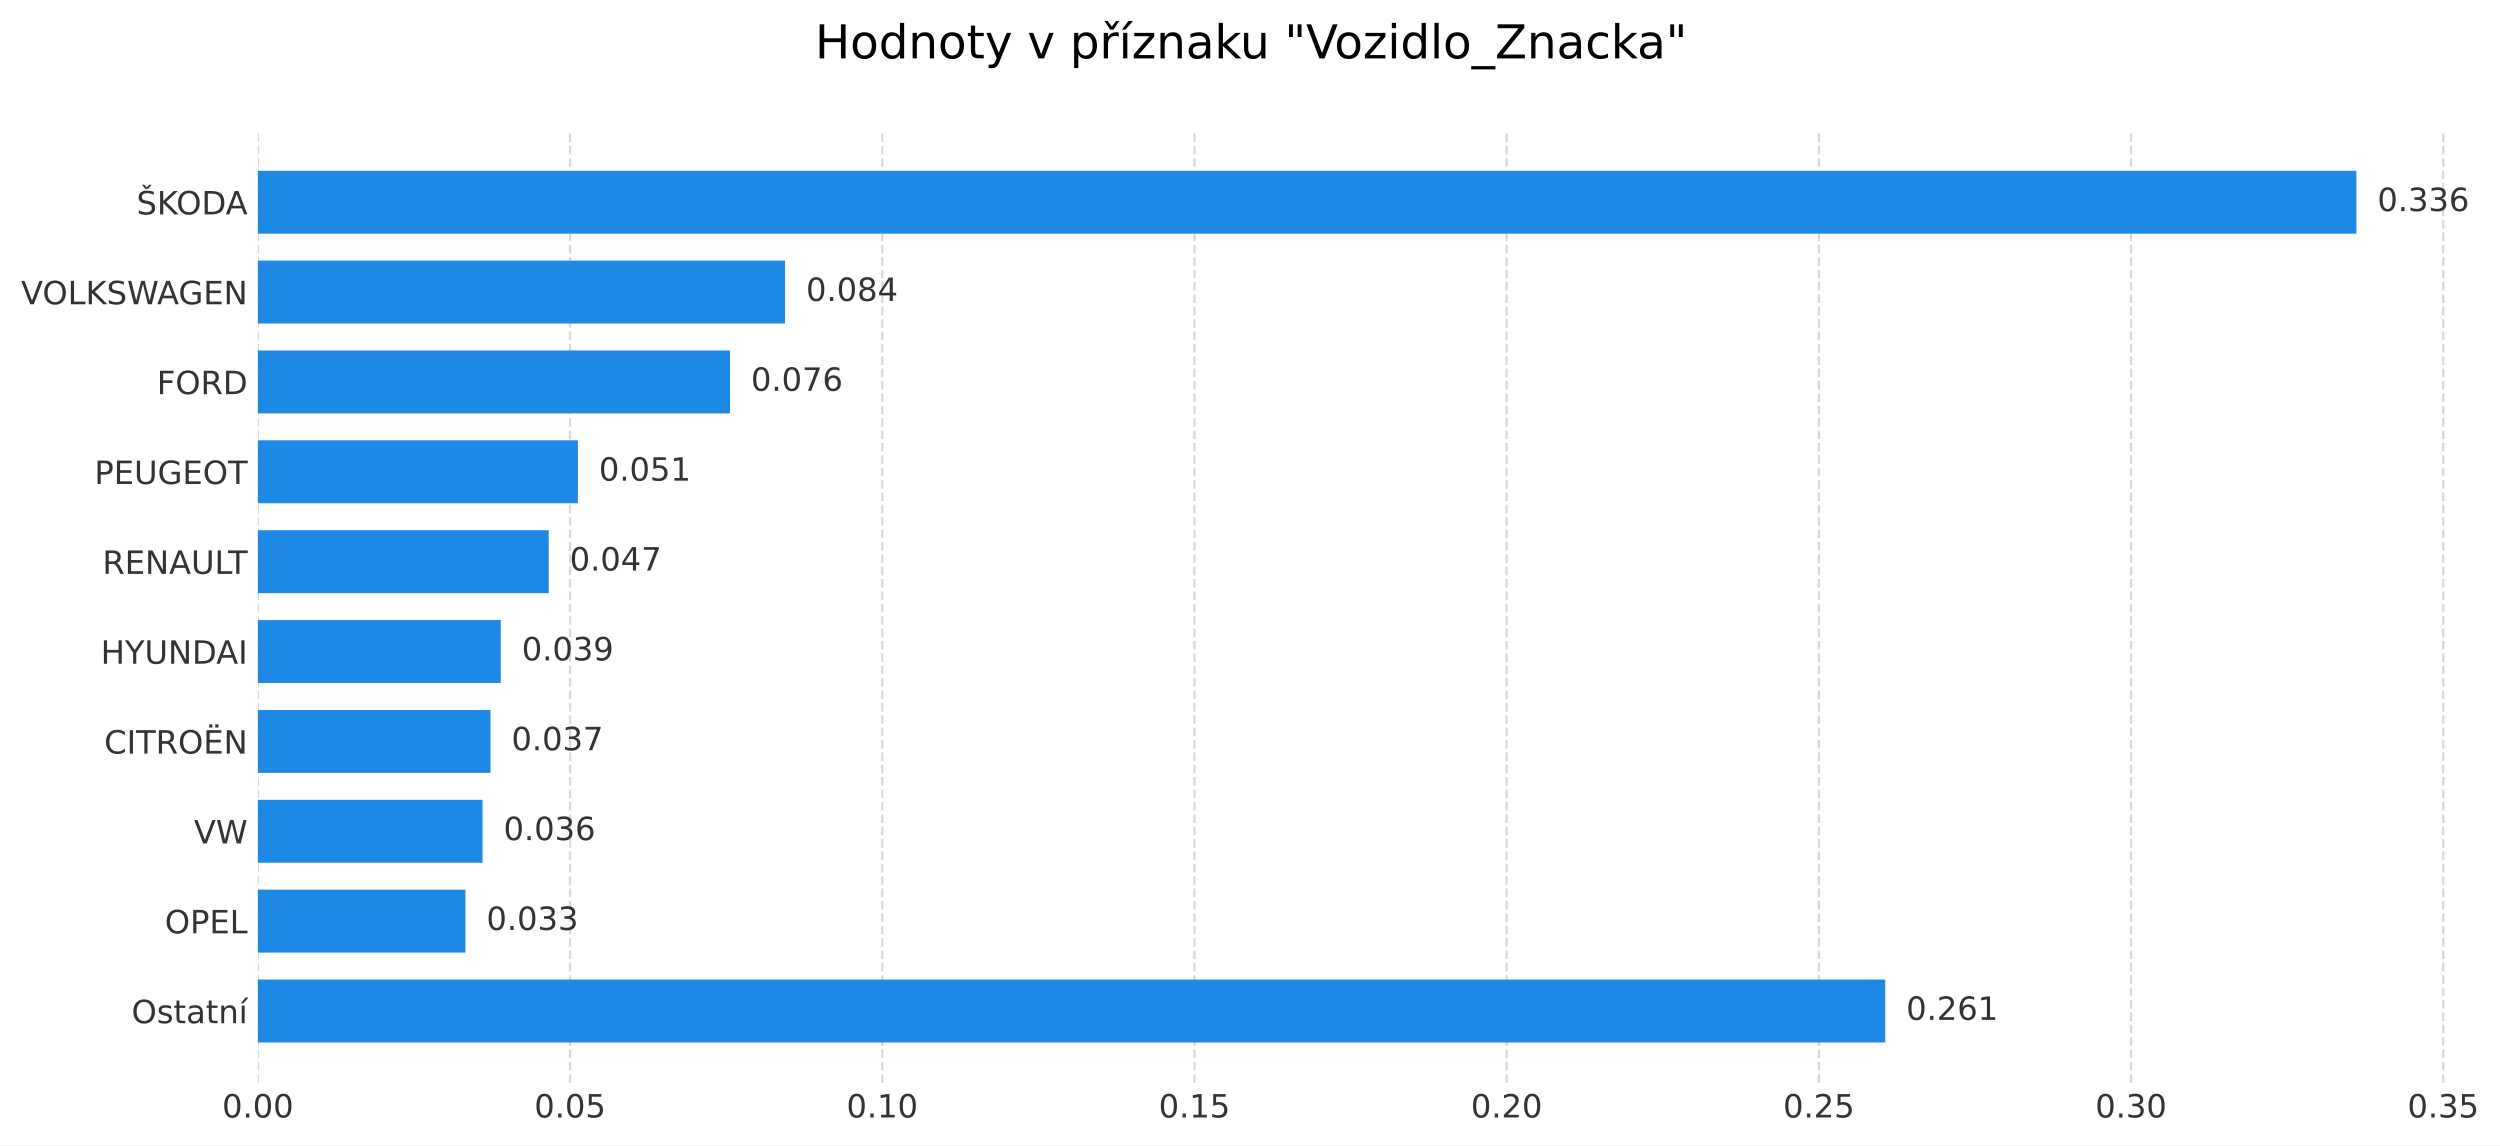
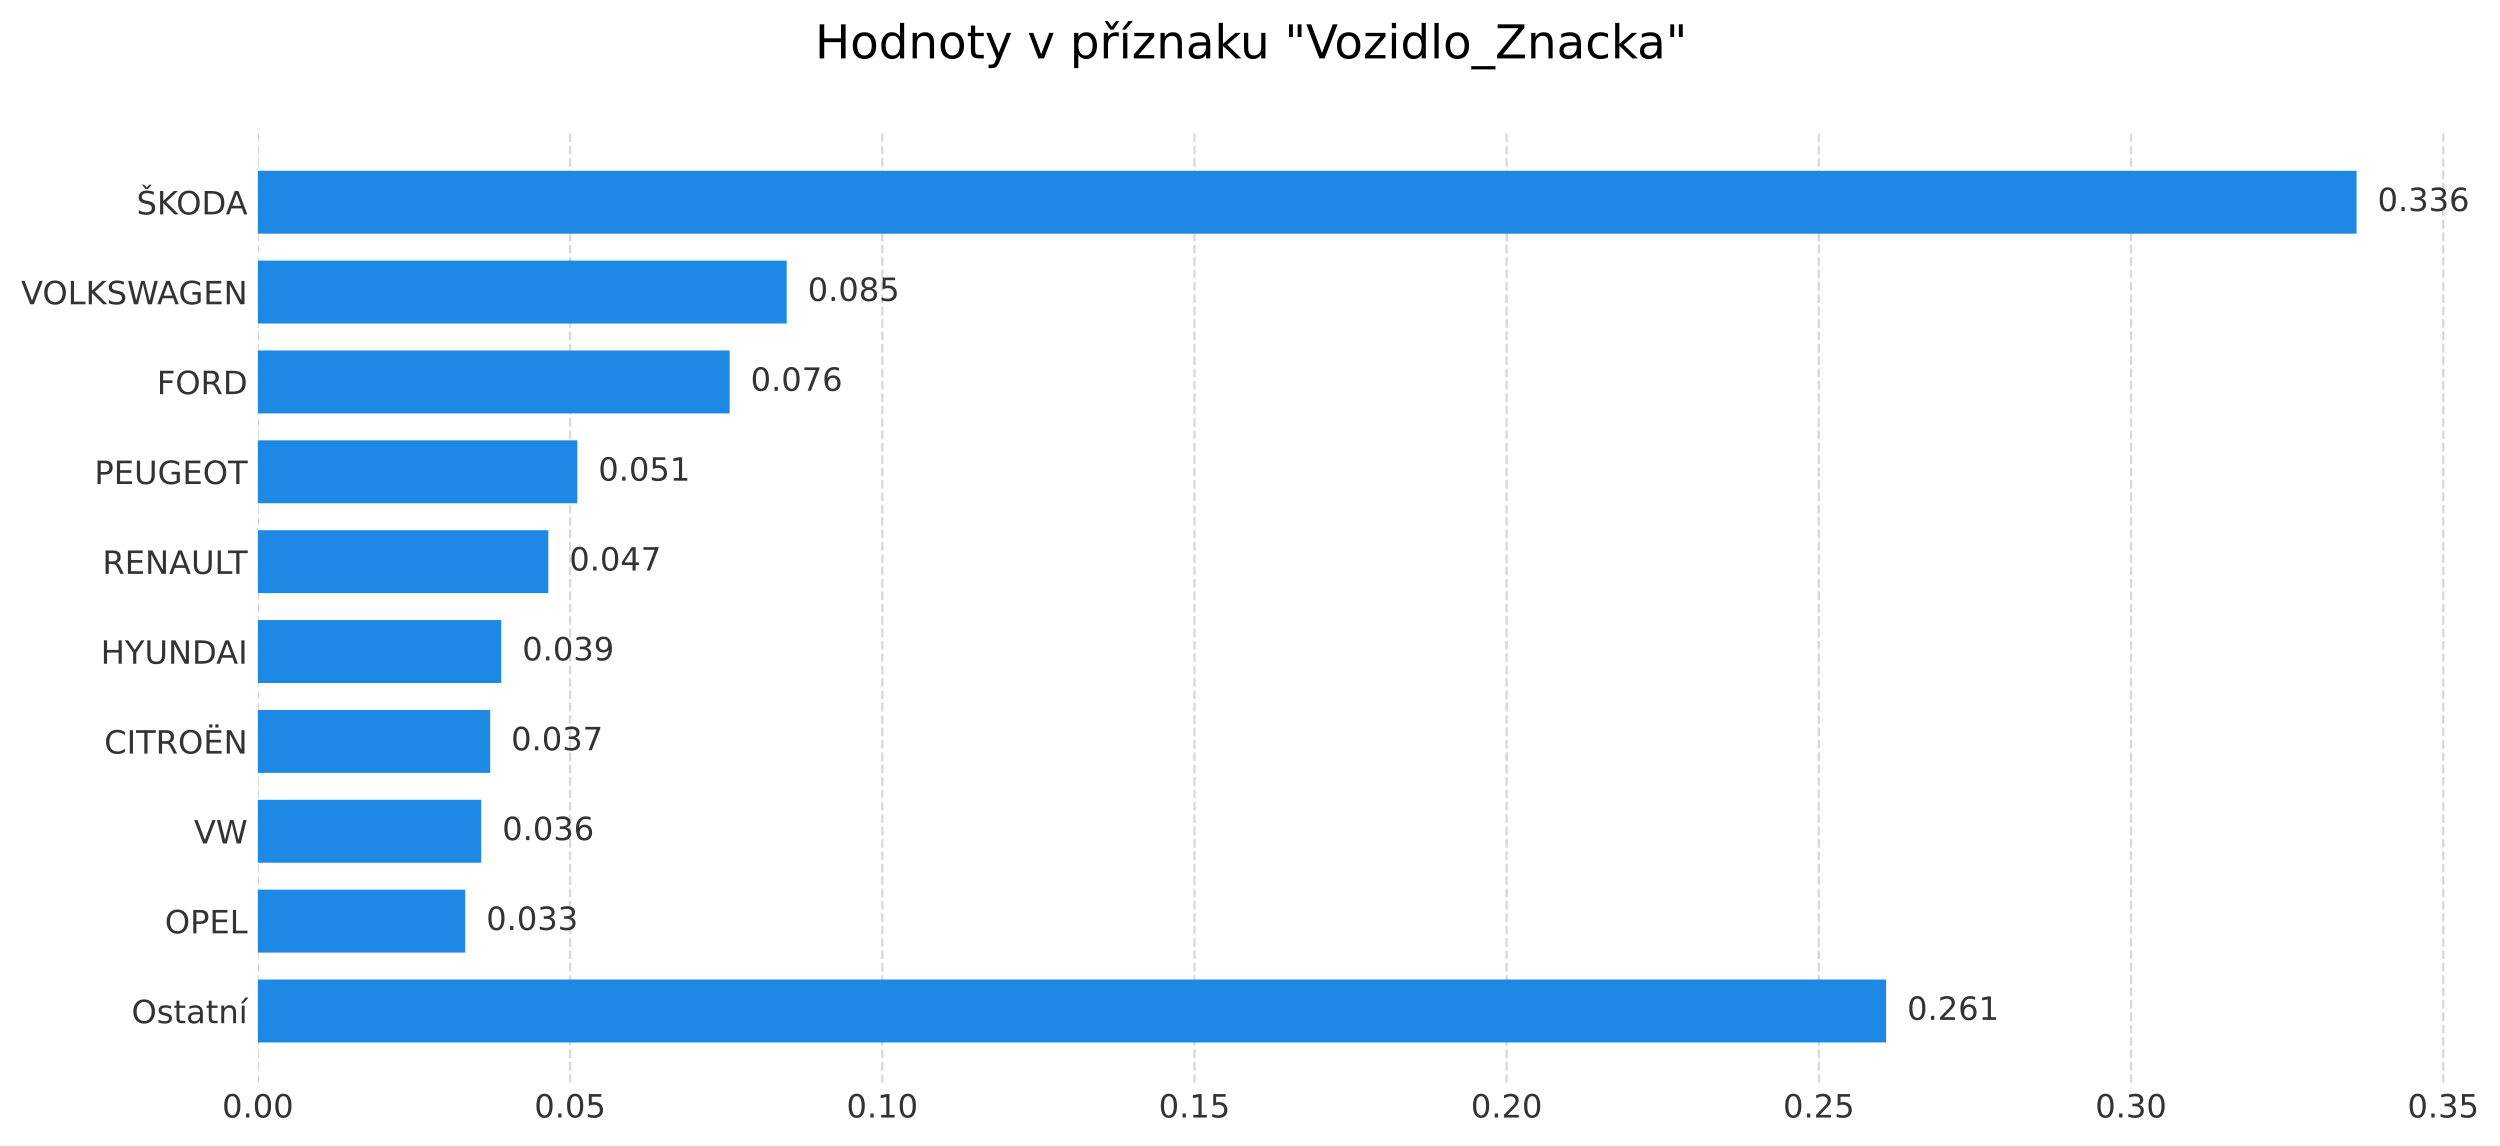
- <svg xmlns="http://www.w3.org/2000/svg" xmlns:xlink="http://www.w3.org/1999/xlink" width="856.286pt" height="392.246pt" viewBox="0 0 856.286 392.246" version="1.1">
+ <svg xmlns="http://www.w3.org/2000/svg" xmlns:xlink="http://www.w3.org/1999/xlink" width="856.278pt" height="392.246pt" viewBox="0 0 856.278 392.246" version="1.1">
  <defs>
    <style type="text/css">*{stroke-linejoin: round; stroke-linecap: butt}</style>
  </defs>
  <g id="figure_1">
    <g id="patch_1">
-       <path d="M -0 392.246  L 856.286 392.246  L 856.286 0  L -0 0  z " style="fill: #ffffff" />
+       <path d="M -0 392.246  L 856.278 392.246  L 856.278 0  L -0 0  z " style="fill: #ffffff" />
    </g>
    <g id="axes_1">
      <g id="patch_2">
-         <path d="M 88.324 370.9  L 843.039 370.9  L 843.039 44.64  L 88.324 44.64  z " style="fill: #ffffff" />
+         <path d="M 88.324 370.9  L 843.095 370.9  L 843.095 44.64  L 88.324 44.64  z " style="fill: #ffffff" />
      </g>
      <g id="matplotlib.axis_1">
        <g id="xtick_1">
          <g id="line2d_1">
-             <path d="M 88.324 370.9  L 88.324 44.64  " clip-path="url(#pac832a356c)" style="fill: none; stroke-dasharray: 2.96,1.28; stroke-dashoffset: 0; stroke: #808080; stroke-opacity: 0.3; stroke-width: 0.8" />
+             <path d="M 88.324 370.9  L 88.324 44.64  " clip-path="url(#pd3038a963c)" style="fill: none; stroke-dasharray: 2.96,1.28; stroke-dashoffset: 0; stroke: #808080; stroke-opacity: 0.3; stroke-width: 0.8" />
          </g>
          <g id="line2d_2" />
          <g id="text_1">
            <g style="fill: #333333" transform="translate(76.07781 382.7583) scale(0.11 -0.11)">
              <defs>
                <path id="DejaVuSans-30" d="M 2034 4250  Q 1547 4250 1301 3770  Q 1056 3291 1056 2328  Q 1056 1369 1301 889  Q 1547 409 2034 409  Q 2525 409 2770 889  Q 3016 1369 3016 2328  Q 3016 3291 2770 3770  Q 2525 4250 2034 4250  z M 2034 4750  Q 2819 4750 3233 4129  Q 3647 3509 3647 2328  Q 3647 1150 3233 529  Q 2819 -91 2034 -91  Q 1250 -91 836 529  Q 422 1150 422 2328  Q 422 3509 836 4129  Q 1250 4750 2034 4750  z " transform="scale(0.015625)" />
                <path id="DejaVuSans-2e" d="M 684 794  L 1344 794  L 1344 0  L 684 0  L 684 794  z " transform="scale(0.015625)" />
              </defs>
              <use xlink:href="#DejaVuSans-30" />
              <use xlink:href="#DejaVuSans-2e" transform="translate(63.62305 0)" />
              <use xlink:href="#DejaVuSans-30" transform="translate(95.41016 0)" />
              <use xlink:href="#DejaVuSans-30" transform="translate(159.0332 0)" />
            </g>
          </g>
        </g>
        <g id="xtick_2">
          <g id="line2d_3">
-             <path d="M 195.255 370.9  L 195.255 44.64  " clip-path="url(#pac832a356c)" style="fill: none; stroke-dasharray: 2.96,1.28; stroke-dashoffset: 0; stroke: #808080; stroke-opacity: 0.3; stroke-width: 0.8" />
+             <path d="M 195.254 370.9  L 195.254 44.64  " clip-path="url(#pd3038a963c)" style="fill: none; stroke-dasharray: 2.96,1.28; stroke-dashoffset: 0; stroke: #808080; stroke-opacity: 0.3; stroke-width: 0.8" />
          </g>
          <g id="line2d_4" />
          <g id="text_2">
-             <g style="fill: #333333" transform="translate(183.0087 382.7583) scale(0.11 -0.11)">
+             <g style="fill: #333333" transform="translate(183.0076 382.7583) scale(0.11 -0.11)">
              <defs>
                <path id="DejaVuSans-35" d="M 691 4666  L 3169 4666  L 3169 4134  L 1269 4134  L 1269 2991  Q 1406 3038 1543 3061  Q 1681 3084 1819 3084  Q 2600 3084 3056 2656  Q 3513 2228 3513 1497  Q 3513 744 3044 326  Q 2575 -91 1722 -91  Q 1428 -91 1123 -41  Q 819 9 494 109  L 494 744  Q 775 591 1075 516  Q 1375 441 1709 441  Q 2250 441 2565 725  Q 2881 1009 2881 1497  Q 2881 1984 2565 2268  Q 2250 2553 1709 2553  Q 1456 2553 1204 2497  Q 953 2441 691 2322  L 691 4666  z " transform="scale(0.015625)" />
              </defs>
              <use xlink:href="#DejaVuSans-30" />
              <use xlink:href="#DejaVuSans-2e" transform="translate(63.62305 0)" />
              <use xlink:href="#DejaVuSans-30" transform="translate(95.41016 0)" />
              <use xlink:href="#DejaVuSans-35" transform="translate(159.0332 0)" />
            </g>
          </g>
        </g>
        <g id="xtick_3">
          <g id="line2d_5">
-             <path d="M 302.186 370.9  L 302.186 44.64  " clip-path="url(#pac832a356c)" style="fill: none; stroke-dasharray: 2.96,1.28; stroke-dashoffset: 0; stroke: #808080; stroke-opacity: 0.3; stroke-width: 0.8" />
+             <path d="M 302.183 370.9  L 302.183 44.64  " clip-path="url(#pd3038a963c)" style="fill: none; stroke-dasharray: 2.96,1.28; stroke-dashoffset: 0; stroke: #808080; stroke-opacity: 0.3; stroke-width: 0.8" />
          </g>
          <g id="line2d_6" />
          <g id="text_3">
-             <g style="fill: #333333" transform="translate(289.9395 382.7583) scale(0.11 -0.11)">
+             <g style="fill: #333333" transform="translate(289.9373 382.7583) scale(0.11 -0.11)">
              <defs>
                <path id="DejaVuSans-31" d="M 794 531  L 1825 531  L 1825 4091  L 703 3866  L 703 4441  L 1819 4666  L 2450 4666  L 2450 531  L 3481 531  L 3481 0  L 794 0  L 794 531  z " transform="scale(0.015625)" />
              </defs>
              <use xlink:href="#DejaVuSans-30" />
              <use xlink:href="#DejaVuSans-2e" transform="translate(63.62305 0)" />
              <use xlink:href="#DejaVuSans-31" transform="translate(95.41016 0)" />
              <use xlink:href="#DejaVuSans-30" transform="translate(159.0332 0)" />
            </g>
          </g>
        </g>
        <g id="xtick_4">
          <g id="line2d_7">
-             <path d="M 409.116 370.9  L 409.116 44.64  " clip-path="url(#pac832a356c)" style="fill: none; stroke-dasharray: 2.96,1.28; stroke-dashoffset: 0; stroke: #808080; stroke-opacity: 0.3; stroke-width: 0.8" />
+             <path d="M 409.113 370.9  L 409.113 44.64  " clip-path="url(#pd3038a963c)" style="fill: none; stroke-dasharray: 2.96,1.28; stroke-dashoffset: 0; stroke: #808080; stroke-opacity: 0.3; stroke-width: 0.8" />
          </g>
          <g id="line2d_8" />
          <g id="text_4">
-             <g style="fill: #333333" transform="translate(396.8703 382.7583) scale(0.11 -0.11)">
+             <g style="fill: #333333" transform="translate(396.8671 382.7583) scale(0.11 -0.11)">
              <use xlink:href="#DejaVuSans-30" />
              <use xlink:href="#DejaVuSans-2e" transform="translate(63.62305 0)" />
              <use xlink:href="#DejaVuSans-31" transform="translate(95.41016 0)" />
              <use xlink:href="#DejaVuSans-35" transform="translate(159.0332 0)" />
            </g>
          </g>
        </g>
        <g id="xtick_5">
          <g id="line2d_9">
-             <path d="M 516.047 370.9  L 516.047 44.64  " clip-path="url(#pac832a356c)" style="fill: none; stroke-dasharray: 2.96,1.28; stroke-dashoffset: 0; stroke: #808080; stroke-opacity: 0.3; stroke-width: 0.8" />
+             <path d="M 516.043 370.9  L 516.043 44.64  " clip-path="url(#pd3038a963c)" style="fill: none; stroke-dasharray: 2.96,1.28; stroke-dashoffset: 0; stroke: #808080; stroke-opacity: 0.3; stroke-width: 0.8" />
          </g>
          <g id="line2d_10" />
          <g id="text_5">
-             <g style="fill: #333333" transform="translate(503.8012 382.7583) scale(0.11 -0.11)">
+             <g style="fill: #333333" transform="translate(503.7969 382.7583) scale(0.11 -0.11)">
              <defs>
                <path id="DejaVuSans-32" d="M 1228 531  L 3431 531  L 3431 0  L 469 0  L 469 531  Q 828 903 1448 1529  Q 2069 2156 2228 2338  Q 2531 2678 2651 2914  Q 2772 3150 2772 3378  Q 2772 3750 2511 3984  Q 2250 4219 1831 4219  Q 1534 4219 1204 4116  Q 875 4013 500 3803  L 500 4441  Q 881 4594 1212 4672  Q 1544 4750 1819 4750  Q 2544 4750 2975 4387  Q 3406 4025 3406 3419  Q 3406 3131 3298 2873  Q 3191 2616 2906 2266  Q 2828 2175 2409 1742  Q 1991 1309 1228 531  z " transform="scale(0.015625)" />
              </defs>
              <use xlink:href="#DejaVuSans-30" />
              <use xlink:href="#DejaVuSans-2e" transform="translate(63.62305 0)" />
              <use xlink:href="#DejaVuSans-32" transform="translate(95.41016 0)" />
              <use xlink:href="#DejaVuSans-30" transform="translate(159.0332 0)" />
            </g>
          </g>
        </g>
        <g id="xtick_6">
          <g id="line2d_11">
-             <path d="M 622.978 370.9  L 622.978 44.64  " clip-path="url(#pac832a356c)" style="fill: none; stroke-dasharray: 2.96,1.28; stroke-dashoffset: 0; stroke: #808080; stroke-opacity: 0.3; stroke-width: 0.8" />
+             <path d="M 622.973 370.9  L 622.973 44.64  " clip-path="url(#pd3038a963c)" style="fill: none; stroke-dasharray: 2.96,1.28; stroke-dashoffset: 0; stroke: #808080; stroke-opacity: 0.3; stroke-width: 0.8" />
          </g>
          <g id="line2d_12" />
          <g id="text_6">
-             <g style="fill: #333333" transform="translate(610.732 382.7583) scale(0.11 -0.11)">
+             <g style="fill: #333333" transform="translate(610.7266 382.7583) scale(0.11 -0.11)">
              <use xlink:href="#DejaVuSans-30" />
              <use xlink:href="#DejaVuSans-2e" transform="translate(63.62305 0)" />
              <use xlink:href="#DejaVuSans-32" transform="translate(95.41016 0)" />
              <use xlink:href="#DejaVuSans-35" transform="translate(159.0332 0)" />
            </g>
          </g>
        </g>
        <g id="xtick_7">
          <g id="line2d_13">
-             <path d="M 729.909 370.9  L 729.909 44.64  " clip-path="url(#pac832a356c)" style="fill: none; stroke-dasharray: 2.96,1.28; stroke-dashoffset: 0; stroke: #808080; stroke-opacity: 0.3; stroke-width: 0.8" />
+             <path d="M 729.902 370.9  L 729.902 44.64  " clip-path="url(#pd3038a963c)" style="fill: none; stroke-dasharray: 2.96,1.28; stroke-dashoffset: 0; stroke: #808080; stroke-opacity: 0.3; stroke-width: 0.8" />
          </g>
          <g id="line2d_14" />
          <g id="text_7">
-             <g style="fill: #333333" transform="translate(717.6628 382.7583) scale(0.11 -0.11)">
+             <g style="fill: #333333" transform="translate(717.6564 382.7583) scale(0.11 -0.11)">
              <defs>
                <path id="DejaVuSans-33" d="M 2597 2516  Q 3050 2419 3304 2112  Q 3559 1806 3559 1356  Q 3559 666 3084 287  Q 2609 -91 1734 -91  Q 1441 -91 1130 -33  Q 819 25 488 141  L 488 750  Q 750 597 1062 519  Q 1375 441 1716 441  Q 2309 441 2620 675  Q 2931 909 2931 1356  Q 2931 1769 2642 2001  Q 2353 2234 1838 2234  L 1294 2234  L 1294 2753  L 1863 2753  Q 2328 2753 2575 2939  Q 2822 3125 2822 3475  Q 2822 3834 2567 4026  Q 2313 4219 1838 4219  Q 1578 4219 1281 4162  Q 984 4106 628 3988  L 628 4550  Q 988 4650 1302 4700  Q 1616 4750 1894 4750  Q 2613 4750 3031 4423  Q 3450 4097 3450 3541  Q 3450 3153 3228 2886  Q 3006 2619 2597 2516  z " transform="scale(0.015625)" />
              </defs>
              <use xlink:href="#DejaVuSans-30" />
              <use xlink:href="#DejaVuSans-2e" transform="translate(63.62305 0)" />
              <use xlink:href="#DejaVuSans-33" transform="translate(95.41016 0)" />
              <use xlink:href="#DejaVuSans-30" transform="translate(159.0332 0)" />
            </g>
          </g>
        </g>
        <g id="xtick_8">
          <g id="line2d_15">
-             <path d="M 836.84 370.9  L 836.84 44.64  " clip-path="url(#pac832a356c)" style="fill: none; stroke-dasharray: 2.96,1.28; stroke-dashoffset: 0; stroke: #808080; stroke-opacity: 0.3; stroke-width: 0.8" />
+             <path d="M 836.832 370.9  L 836.832 44.64  " clip-path="url(#pd3038a963c)" style="fill: none; stroke-dasharray: 2.96,1.28; stroke-dashoffset: 0; stroke: #808080; stroke-opacity: 0.3; stroke-width: 0.8" />
          </g>
          <g id="line2d_16" />
          <g id="text_8">
-             <g style="fill: #333333" transform="translate(824.5937 382.7583) scale(0.11 -0.11)">
+             <g style="fill: #333333" transform="translate(824.5862 382.7583) scale(0.11 -0.11)">
              <use xlink:href="#DejaVuSans-30" />
              <use xlink:href="#DejaVuSans-2e" transform="translate(63.62305 0)" />
              <use xlink:href="#DejaVuSans-33" transform="translate(95.41016 0)" />
              <use xlink:href="#DejaVuSans-35" transform="translate(159.0332 0)" />
            </g>
          </g>
        </g>
      </g>
      <g id="matplotlib.axis_2">
        <g id="ytick_1">
          <g id="line2d_17" />
          <g id="text_9">
            <g style="fill: #333333" transform="translate(45.04172 350.4557) scale(0.11 -0.11)">
              <defs>
                <path id="DejaVuSans-4f" d="M 2522 4238  Q 1834 4238 1429 3725  Q 1025 3213 1025 2328  Q 1025 1447 1429 934  Q 1834 422 2522 422  Q 3209 422 3611 934  Q 4013 1447 4013 2328  Q 4013 3213 3611 3725  Q 3209 4238 2522 4238  z M 2522 4750  Q 3503 4750 4090 4092  Q 4678 3434 4678 2328  Q 4678 1225 4090 567  Q 3503 -91 2522 -91  Q 1538 -91 948 565  Q 359 1222 359 2328  Q 359 3434 948 4092  Q 1538 4750 2522 4750  z " transform="scale(0.015625)" />
                <path id="DejaVuSans-73" d="M 2834 3397  L 2834 2853  Q 2591 2978 2328 3040  Q 2066 3103 1784 3103  Q 1356 3103 1142 2972  Q 928 2841 928 2578  Q 928 2378 1081 2264  Q 1234 2150 1697 2047  L 1894 2003  Q 2506 1872 2764 1633  Q 3022 1394 3022 966  Q 3022 478 2636 193  Q 2250 -91 1575 -91  Q 1294 -91 989 -36  Q 684 19 347 128  L 347 722  Q 666 556 975 473  Q 1284 391 1588 391  Q 1994 391 2212 530  Q 2431 669 2431 922  Q 2431 1156 2273 1281  Q 2116 1406 1581 1522  L 1381 1569  Q 847 1681 609 1914  Q 372 2147 372 2553  Q 372 3047 722 3315  Q 1072 3584 1716 3584  Q 2034 3584 2315 3537  Q 2597 3491 2834 3397  z " transform="scale(0.015625)" />
                <path id="DejaVuSans-74" d="M 1172 4494  L 1172 3500  L 2356 3500  L 2356 3053  L 1172 3053  L 1172 1153  Q 1172 725 1289 603  Q 1406 481 1766 481  L 2356 481  L 2356 0  L 1766 0  Q 1100 0 847 248  Q 594 497 594 1153  L 594 3053  L 172 3053  L 172 3500  L 594 3500  L 594 4494  L 1172 4494  z " transform="scale(0.015625)" />
                <path id="DejaVuSans-61" d="M 2194 1759  Q 1497 1759 1228 1600  Q 959 1441 959 1056  Q 959 750 1161 570  Q 1363 391 1709 391  Q 2188 391 2477 730  Q 2766 1069 2766 1631  L 2766 1759  L 2194 1759  z M 3341 1997  L 3341 0  L 2766 0  L 2766 531  Q 2569 213 2275 61  Q 1981 -91 1556 -91  Q 1019 -91 701 211  Q 384 513 384 1019  Q 384 1609 779 1909  Q 1175 2209 1959 2209  L 2766 2209  L 2766 2266  Q 2766 2663 2505 2880  Q 2244 3097 1772 3097  Q 1472 3097 1187 3025  Q 903 2953 641 2809  L 641 3341  Q 956 3463 1253 3523  Q 1550 3584 1831 3584  Q 2591 3584 2966 3190  Q 3341 2797 3341 1997  z " transform="scale(0.015625)" />
                <path id="DejaVuSans-6e" d="M 3513 2113  L 3513 0  L 2938 0  L 2938 2094  Q 2938 2591 2744 2837  Q 2550 3084 2163 3084  Q 1697 3084 1428 2787  Q 1159 2491 1159 1978  L 1159 0  L 581 0  L 581 3500  L 1159 3500  L 1159 2956  Q 1366 3272 1645 3428  Q 1925 3584 2291 3584  Q 2894 3584 3203 3211  Q 3513 2838 3513 2113  z " transform="scale(0.015625)" />
                <path id="DejaVuSans-ed" d="M 1322 5119  L 1944 5119  L 926 3944  L 447 3944  L 1322 5119  z M 603 3500  L 1178 3500  L 1178 0  L 603 0  L 603 3500  z M 891 3584  L 891 3584  z " transform="scale(0.015625)" />
              </defs>
              <use xlink:href="#DejaVuSans-4f" />
              <use xlink:href="#DejaVuSans-73" transform="translate(78.71094 0)" />
              <use xlink:href="#DejaVuSans-74" transform="translate(130.8105 0)" />
              <use xlink:href="#DejaVuSans-61" transform="translate(170.0195 0)" />
              <use xlink:href="#DejaVuSans-74" transform="translate(231.2988 0)" />
              <use xlink:href="#DejaVuSans-6e" transform="translate(270.5078 0)" />
              <use xlink:href="#DejaVuSans-ed" transform="translate(333.8867 0)" />
            </g>
          </g>
        </g>
        <g id="ytick_2">
          <g id="line2d_18" />
          <g id="text_10">
            <g style="fill: #333333" transform="translate(56.4525 319.6765) scale(0.11 -0.11)">
              <defs>
                <path id="DejaVuSans-50" d="M 1259 4147  L 1259 2394  L 2053 2394  Q 2494 2394 2734 2622  Q 2975 2850 2975 3272  Q 2975 3691 2734 3919  Q 2494 4147 2053 4147  L 1259 4147  z M 628 4666  L 2053 4666  Q 2838 4666 3239 4311  Q 3641 3956 3641 3272  Q 3641 2581 3239 2228  Q 2838 1875 2053 1875  L 1259 1875  L 1259 0  L 628 0  L 628 4666  z " transform="scale(0.015625)" />
                <path id="DejaVuSans-45" d="M 628 4666  L 3578 4666  L 3578 4134  L 1259 4134  L 1259 2753  L 3481 2753  L 3481 2222  L 1259 2222  L 1259 531  L 3634 531  L 3634 0  L 628 0  L 628 4666  z " transform="scale(0.015625)" />
                <path id="DejaVuSans-4c" d="M 628 4666  L 1259 4666  L 1259 531  L 3531 531  L 3531 0  L 628 0  L 628 4666  z " transform="scale(0.015625)" />
              </defs>
              <use xlink:href="#DejaVuSans-4f" />
              <use xlink:href="#DejaVuSans-50" transform="translate(78.71094 0)" />
              <use xlink:href="#DejaVuSans-45" transform="translate(139.0137 0)" />
              <use xlink:href="#DejaVuSans-4c" transform="translate(202.1973 0)" />
            </g>
          </g>
        </g>
        <g id="ytick_3">
          <g id="line2d_19" />
          <g id="text_11">
            <g style="fill: #333333" transform="translate(66.42297 288.8973) scale(0.11 -0.11)">
              <defs>
                <path id="DejaVuSans-56" d="M 1831 0  L 50 4666  L 709 4666  L 2188 738  L 3669 4666  L 4325 4666  L 2547 0  L 1831 0  z " transform="scale(0.015625)" />
                <path id="DejaVuSans-57" d="M 213 4666  L 850 4666  L 1831 722  L 2809 4666  L 3519 4666  L 4500 722  L 5478 4666  L 6119 4666  L 4947 0  L 4153 0  L 3169 4050  L 2175 0  L 1381 0  L 213 4666  z " transform="scale(0.015625)" />
              </defs>
              <use xlink:href="#DejaVuSans-56" />
              <use xlink:href="#DejaVuSans-57" transform="translate(68.4082 0)" />
            </g>
          </g>
        </g>
        <g id="ytick_4">
          <g id="line2d_20" />
          <g id="text_12">
            <g style="fill: #333333" transform="translate(35.69687 258.118) scale(0.11 -0.11)">
              <defs>
                <path id="DejaVuSans-43" d="M 4122 4306  L 4122 3641  Q 3803 3938 3442 4084  Q 3081 4231 2675 4231  Q 1875 4231 1450 3742  Q 1025 3253 1025 2328  Q 1025 1406 1450 917  Q 1875 428 2675 428  Q 3081 428 3442 575  Q 3803 722 4122 1019  L 4122 359  Q 3791 134 3420 21  Q 3050 -91 2638 -91  Q 1578 -91 968 557  Q 359 1206 359 2328  Q 359 3453 968 4101  Q 1578 4750 2638 4750  Q 3056 4750 3426 4639  Q 3797 4528 4122 4306  z " transform="scale(0.015625)" />
                <path id="DejaVuSans-49" d="M 628 4666  L 1259 4666  L 1259 0  L 628 0  L 628 4666  z " transform="scale(0.015625)" />
                <path id="DejaVuSans-54" d="M -19 4666  L 3928 4666  L 3928 4134  L 2272 4134  L 2272 0  L 1638 0  L 1638 4134  L -19 4134  L -19 4666  z " transform="scale(0.015625)" />
                <path id="DejaVuSans-52" d="M 2841 2188  Q 3044 2119 3236 1894  Q 3428 1669 3622 1275  L 4263 0  L 3584 0  L 2988 1197  Q 2756 1666 2539 1819  Q 2322 1972 1947 1972  L 1259 1972  L 1259 0  L 628 0  L 628 4666  L 2053 4666  Q 2853 4666 3247 4331  Q 3641 3997 3641 3322  Q 3641 2881 3436 2590  Q 3231 2300 2841 2188  z M 1259 4147  L 1259 2491  L 2053 2491  Q 2509 2491 2742 2702  Q 2975 2913 2975 3322  Q 2975 3731 2742 3939  Q 2509 4147 2053 4147  L 1259 4147  z " transform="scale(0.015625)" />
                <path id="DejaVuSans-cb" d="M 628 4666  L 3578 4666  L 3578 4134  L 1259 4134  L 1259 2753  L 3481 2753  L 3481 2222  L 1259 2222  L 1259 531  L 3634 531  L 3634 0  L 628 0  L 628 4666  z M 2390 5830  L 3024 5830  L 3024 5196  L 2390 5196  L 2390 5830  z M 1168 5830  L 1802 5830  L 1802 5196  L 1168 5196  L 1168 5830  z " transform="scale(0.015625)" />
                <path id="DejaVuSans-4e" d="M 628 4666  L 1478 4666  L 3547 763  L 3547 4666  L 4159 4666  L 4159 0  L 3309 0  L 1241 3903  L 1241 0  L 628 0  L 628 4666  z " transform="scale(0.015625)" />
              </defs>
              <use xlink:href="#DejaVuSans-43" />
              <use xlink:href="#DejaVuSans-49" transform="translate(69.82422 0)" />
              <use xlink:href="#DejaVuSans-54" transform="translate(99.31641 0)" />
              <use xlink:href="#DejaVuSans-52" transform="translate(160.4004 0)" />
              <use xlink:href="#DejaVuSans-4f" transform="translate(229.8828 0)" />
              <use xlink:href="#DejaVuSans-cb" transform="translate(308.5938 0)" />
              <use xlink:href="#DejaVuSans-4e" transform="translate(371.7773 0)" />
            </g>
          </g>
        </g>
        <g id="ytick_5">
          <g id="line2d_21" />
          <g id="text_13">
            <g style="fill: #333333" transform="translate(34.50578 227.3388) scale(0.11 -0.11)">
              <defs>
                <path id="DejaVuSans-48" d="M 628 4666  L 1259 4666  L 1259 2753  L 3553 2753  L 3553 4666  L 4184 4666  L 4184 0  L 3553 0  L 3553 2222  L 1259 2222  L 1259 0  L 628 0  L 628 4666  z " transform="scale(0.015625)" />
                <path id="DejaVuSans-59" d="M -13 4666  L 666 4666  L 1959 2747  L 3244 4666  L 3922 4666  L 2272 2222  L 2272 0  L 1638 0  L 1638 2222  L -13 4666  z " transform="scale(0.015625)" />
                <path id="DejaVuSans-55" d="M 556 4666  L 1191 4666  L 1191 1831  Q 1191 1081 1462 751  Q 1734 422 2344 422  Q 2950 422 3222 751  Q 3494 1081 3494 1831  L 3494 4666  L 4128 4666  L 4128 1753  Q 4128 841 3676 375  Q 3225 -91 2344 -91  Q 1459 -91 1007 375  Q 556 841 556 1753  L 556 4666  z " transform="scale(0.015625)" />
                <path id="DejaVuSans-44" d="M 1259 4147  L 1259 519  L 2022 519  Q 2988 519 3436 956  Q 3884 1394 3884 2338  Q 3884 3275 3436 3711  Q 2988 4147 2022 4147  L 1259 4147  z M 628 4666  L 1925 4666  Q 3281 4666 3915 4102  Q 4550 3538 4550 2338  Q 4550 1131 3912 565  Q 3275 0 1925 0  L 628 0  L 628 4666  z " transform="scale(0.015625)" />
                <path id="DejaVuSans-41" d="M 2188 4044  L 1331 1722  L 3047 1722  L 2188 4044  z M 1831 4666  L 2547 4666  L 4325 0  L 3669 0  L 3244 1197  L 1141 1197  L 716 0  L 50 0  L 1831 4666  z " transform="scale(0.015625)" />
              </defs>
              <use xlink:href="#DejaVuSans-48" />
              <use xlink:href="#DejaVuSans-59" transform="translate(75.19531 0)" />
              <use xlink:href="#DejaVuSans-55" transform="translate(136.2793 0)" />
              <use xlink:href="#DejaVuSans-4e" transform="translate(209.4727 0)" />
              <use xlink:href="#DejaVuSans-44" transform="translate(284.2773 0)" />
              <use xlink:href="#DejaVuSans-41" transform="translate(359.5293 0)" />
              <use xlink:href="#DejaVuSans-49" transform="translate(427.9375 0)" />
            </g>
          </g>
        </g>
        <g id="ytick_6">
          <g id="line2d_22" />
          <g id="text_14">
            <g style="fill: #333333" transform="translate(35.09016 196.5595) scale(0.11 -0.11)">
              <use xlink:href="#DejaVuSans-52" />
              <use xlink:href="#DejaVuSans-45" transform="translate(69.48242 0)" />
              <use xlink:href="#DejaVuSans-4e" transform="translate(132.666 0)" />
              <use xlink:href="#DejaVuSans-41" transform="translate(207.4707 0)" />
              <use xlink:href="#DejaVuSans-55" transform="translate(275.8789 0)" />
              <use xlink:href="#DejaVuSans-4c" transform="translate(349.0723 0)" />
              <use xlink:href="#DejaVuSans-54" transform="translate(391.0352 0)" />
            </g>
          </g>
        </g>
        <g id="ytick_7">
          <g id="line2d_23" />
          <g id="text_15">
            <g style="fill: #333333" transform="translate(32.33844 165.7803) scale(0.11 -0.11)">
              <defs>
                <path id="DejaVuSans-47" d="M 3809 666  L 3809 1919  L 2778 1919  L 2778 2438  L 4434 2438  L 4434 434  Q 4069 175 3628 42  Q 3188 -91 2688 -91  Q 1594 -91 976 548  Q 359 1188 359 2328  Q 359 3472 976 4111  Q 1594 4750 2688 4750  Q 3144 4750 3555 4637  Q 3966 4525 4313 4306  L 4313 3634  Q 3963 3931 3569 4081  Q 3175 4231 2741 4231  Q 1884 4231 1454 3753  Q 1025 3275 1025 2328  Q 1025 1384 1454 906  Q 1884 428 2741 428  Q 3075 428 3337 486  Q 3600 544 3809 666  z " transform="scale(0.015625)" />
              </defs>
              <use xlink:href="#DejaVuSans-50" />
              <use xlink:href="#DejaVuSans-45" transform="translate(60.30273 0)" />
              <use xlink:href="#DejaVuSans-55" transform="translate(123.4863 0)" />
              <use xlink:href="#DejaVuSans-47" transform="translate(196.6797 0)" />
              <use xlink:href="#DejaVuSans-45" transform="translate(274.1699 0)" />
              <use xlink:href="#DejaVuSans-4f" transform="translate(337.3535 0)" />
              <use xlink:href="#DejaVuSans-54" transform="translate(416.0645 0)" />
            </g>
          </g>
        </g>
        <g id="ytick_8">
          <g id="line2d_24" />
          <g id="text_16">
            <g style="fill: #333333" transform="translate(53.72484 135.001) scale(0.11 -0.11)">
              <defs>
                <path id="DejaVuSans-46" d="M 628 4666  L 3309 4666  L 3309 4134  L 1259 4134  L 1259 2759  L 3109 2759  L 3109 2228  L 1259 2228  L 1259 0  L 628 0  L 628 4666  z " transform="scale(0.015625)" />
              </defs>
              <use xlink:href="#DejaVuSans-46" />
              <use xlink:href="#DejaVuSans-4f" transform="translate(57.51953 0)" />
              <use xlink:href="#DejaVuSans-52" transform="translate(136.2305 0)" />
              <use xlink:href="#DejaVuSans-44" transform="translate(205.7129 0)" />
            </g>
          </g>
        </g>
        <g id="ytick_9">
          <g id="line2d_25" />
          <g id="text_17">
            <g style="fill: #333333" transform="translate(7.2 104.2218) scale(0.11 -0.11)">
              <defs>
                <path id="DejaVuSans-4b" d="M 628 4666  L 1259 4666  L 1259 2694  L 3353 4666  L 4166 4666  L 1850 2491  L 4331 0  L 3500 0  L 1259 2247  L 1259 0  L 628 0  L 628 4666  z " transform="scale(0.015625)" />
                <path id="DejaVuSans-53" d="M 3425 4513  L 3425 3897  Q 3066 4069 2747 4153  Q 2428 4238 2131 4238  Q 1616 4238 1336 4038  Q 1056 3838 1056 3469  Q 1056 3159 1242 3001  Q 1428 2844 1947 2747  L 2328 2669  Q 3034 2534 3370 2195  Q 3706 1856 3706 1288  Q 3706 609 3251 259  Q 2797 -91 1919 -91  Q 1588 -91 1214 -16  Q 841 59 441 206  L 441 856  Q 825 641 1194 531  Q 1563 422 1919 422  Q 2459 422 2753 634  Q 3047 847 3047 1241  Q 3047 1584 2836 1778  Q 2625 1972 2144 2069  L 1759 2144  Q 1053 2284 737 2584  Q 422 2884 422 3419  Q 422 4038 858 4394  Q 1294 4750 2059 4750  Q 2388 4750 2728 4690  Q 3069 4631 3425 4513  z " transform="scale(0.015625)" />
              </defs>
              <use xlink:href="#DejaVuSans-56" />
              <use xlink:href="#DejaVuSans-4f" transform="translate(66.6582 0)" />
              <use xlink:href="#DejaVuSans-4c" transform="translate(145.3691 0)" />
              <use xlink:href="#DejaVuSans-4b" transform="translate(201.082 0)" />
              <use xlink:href="#DejaVuSans-53" transform="translate(266.6582 0)" />
              <use xlink:href="#DejaVuSans-57" transform="translate(330.1348 0)" />
              <use xlink:href="#DejaVuSans-41" transform="translate(423.5117 0)" />
              <use xlink:href="#DejaVuSans-47" transform="translate(490.1699 0)" />
              <use xlink:href="#DejaVuSans-45" transform="translate(567.6602 0)" />
              <use xlink:href="#DejaVuSans-4e" transform="translate(630.8438 0)" />
            </g>
          </g>
        </g>
        <g id="ytick_10">
          <g id="line2d_26" />
          <g id="text_18">
            <g style="fill: #333333" transform="translate(46.77078 73.44254) scale(0.11 -0.11)">
              <defs>
                <path id="DejaVuSans-160" d="M 3425 4513  L 3425 3897  Q 3066 4069 2747 4153  Q 2428 4238 2131 4238  Q 1616 4238 1336 4038  Q 1056 3838 1056 3469  Q 1056 3159 1242 3001  Q 1428 2844 1947 2747  L 2328 2669  Q 3034 2534 3370 2195  Q 3706 1856 3706 1288  Q 3706 609 3251 259  Q 2797 -91 1919 -91  Q 1588 -91 1214 -16  Q 841 59 441 206  L 441 856  Q 825 641 1194 531  Q 1563 422 1919 422  Q 2459 422 2753 634  Q 3047 847 3047 1241  Q 3047 1584 2836 1778  Q 2625 1972 2144 2069  L 1759 2144  Q 1053 2284 737 2584  Q 422 2884 422 3419  Q 422 4038 858 4394  Q 1294 4750 2059 4750  Q 2388 4750 2728 4690  Q 3069 4631 3425 4513  z M 1738 5096  L 1079 5927  L 1513 5927  L 2032 5371  L 2551 5927  L 2985 5927  L 2326 5096  L 1738 5096  z " transform="scale(0.015625)" />
              </defs>
              <use xlink:href="#DejaVuSans-160" />
              <use xlink:href="#DejaVuSans-4b" transform="translate(63.47656 0)" />
              <use xlink:href="#DejaVuSans-4f" transform="translate(123.5527 0)" />
              <use xlink:href="#DejaVuSans-44" transform="translate(202.2637 0)" />
              <use xlink:href="#DejaVuSans-41" transform="translate(277.5156 0)" />
            </g>
          </g>
        </g>
      </g>
      <g id="patch_3">
-         <path d="M 88.324 357.049  L 645.717 357.049  L 645.717 335.504  L 88.324 335.504  z " clip-path="url(#pac832a356c)" style="fill: #1e88e5" />
+         <path d="M 88.324 357.049  L 646.019 357.049  L 646.019 335.504  L 88.324 335.504  z " clip-path="url(#pd3038a963c)" style="fill: #1e88e5" />
      </g>
      <g id="patch_4">
-         <path d="M 88.324 326.27  L 159.426 326.27  L 159.426 304.725  L 88.324 304.725  z " clip-path="url(#pac832a356c)" style="fill: #1e88e5" />
+         <path d="M 88.324 326.27  L 159.346 326.27  L 159.346 304.725  L 88.324 304.725  z " clip-path="url(#pd3038a963c)" style="fill: #1e88e5" />
      </g>
      <g id="patch_5">
-         <path d="M 88.324 295.491  L 165.288 295.491  L 165.288 273.945  L 88.324 273.945  z " clip-path="url(#pac832a356c)" style="fill: #1e88e5" />
+         <path d="M 88.324 295.491  L 164.826 295.491  L 164.826 273.945  L 88.324 273.945  z " clip-path="url(#pd3038a963c)" style="fill: #1e88e5" />
      </g>
      <g id="patch_6">
-         <path d="M 88.324 264.712  L 167.996 264.712  L 167.996 243.166  L 88.324 243.166  z " clip-path="url(#pac832a356c)" style="fill: #1e88e5" />
+         <path d="M 88.324 264.712  L 167.889 264.712  L 167.889 243.166  L 88.324 243.166  z " clip-path="url(#pd3038a963c)" style="fill: #1e88e5" />
      </g>
      <g id="patch_7">
-         <path d="M 88.324 233.932  L 171.522 233.932  L 171.522 212.387  L 88.324 212.387  z " clip-path="url(#pac832a356c)" style="fill: #1e88e5" />
+         <path d="M 88.324 233.932  L 171.68 233.932  L 171.68 212.387  L 88.324 212.387  z " clip-path="url(#pd3038a963c)" style="fill: #1e88e5" />
      </g>
      <g id="patch_8">
-         <path d="M 88.324 203.153  L 187.941 203.153  L 187.941 181.608  L 88.324 181.608  z " clip-path="url(#pac832a356c)" style="fill: #1e88e5" />
+         <path d="M 88.324 203.153  L 187.804 203.153  L 187.804 181.608  L 88.324 181.608  z " clip-path="url(#pd3038a963c)" style="fill: #1e88e5" />
      </g>
      <g id="patch_9">
-         <path d="M 88.324 172.374  L 197.938 172.374  L 197.938 150.828  L 88.324 150.828  z " clip-path="url(#pac832a356c)" style="fill: #1e88e5" />
+         <path d="M 88.324 172.374  L 197.741 172.374  L 197.741 150.828  L 88.324 150.828  z " clip-path="url(#pd3038a963c)" style="fill: #1e88e5" />
      </g>
      <g id="patch_10">
-         <path d="M 88.324 141.595  L 250.033 141.595  L 250.033 120.049  L 88.324 120.049  z " clip-path="url(#pac832a356c)" style="fill: #1e88e5" />
+         <path d="M 88.324 141.595  L 249.915 141.595  L 249.915 120.049  L 88.324 120.049  z " clip-path="url(#pd3038a963c)" style="fill: #1e88e5" />
      </g>
      <g id="patch_11">
-         <path d="M 88.324 110.815  L 268.894 110.815  L 268.894 89.27  L 88.324 89.27  z " clip-path="url(#pac832a356c)" style="fill: #1e88e5" />
+         <path d="M 88.324 110.815  L 269.461 110.815  L 269.461 89.27  L 88.324 89.27  z " clip-path="url(#pd3038a963c)" style="fill: #1e88e5" />
      </g>
      <g id="patch_12">
-         <path d="M 88.324 80.036  L 807.1 80.036  L 807.1 58.491  L 88.324 58.491  z " clip-path="url(#pac832a356c)" style="fill: #1e88e5" />
+         <path d="M 88.324 80.036  L 807.153 80.036  L 807.153 58.491  L 88.324 58.491  z " clip-path="url(#pd3038a963c)" style="fill: #1e88e5" />
      </g>
      <g id="text_19">
-         <g style="fill: #333333" transform="translate(652.9044 349.3119) scale(0.11 -0.11)">
+         <g style="fill: #333333" transform="translate(653.2075 349.3119) scale(0.11 -0.11)">
          <defs>
            <path id="DejaVuSans-36" d="M 2113 2584  Q 1688 2584 1439 2293  Q 1191 2003 1191 1497  Q 1191 994 1439 701  Q 1688 409 2113 409  Q 2538 409 2786 701  Q 3034 994 3034 1497  Q 3034 2003 2786 2293  Q 2538 2584 2113 2584  z M 3366 4563  L 3366 3988  Q 3128 4100 2886 4159  Q 2644 4219 2406 4219  Q 1781 4219 1451 3797  Q 1122 3375 1075 2522  Q 1259 2794 1537 2939  Q 1816 3084 2150 3084  Q 2853 3084 3261 2657  Q 3669 2231 3669 1497  Q 3669 778 3244 343  Q 2819 -91 2113 -91  Q 1303 -91 875 529  Q 447 1150 447 2328  Q 447 3434 972 4092  Q 1497 4750 2381 4750  Q 2619 4750 2861 4703  Q 3103 4656 3366 4563  z " transform="scale(0.015625)" />
          </defs>
          <use xlink:href="#DejaVuSans-30" />
          <use xlink:href="#DejaVuSans-2e" transform="translate(63.62305 0)" />
          <use xlink:href="#DejaVuSans-32" transform="translate(95.41016 0)" />
          <use xlink:href="#DejaVuSans-36" transform="translate(159.0332 0)" />
          <use xlink:href="#DejaVuSans-31" transform="translate(222.6562 0)" />
        </g>
      </g>
      <g id="text_20">
-         <g style="fill: #333333" transform="translate(166.614 318.5327) scale(0.11 -0.11)">
+         <g style="fill: #333333" transform="translate(166.534 318.5327) scale(0.11 -0.11)">
          <use xlink:href="#DejaVuSans-30" />
          <use xlink:href="#DejaVuSans-2e" transform="translate(63.62305 0)" />
          <use xlink:href="#DejaVuSans-30" transform="translate(95.41016 0)" />
          <use xlink:href="#DejaVuSans-33" transform="translate(159.0332 0)" />
          <use xlink:href="#DejaVuSans-33" transform="translate(222.6562 0)" />
        </g>
      </g>
      <g id="text_21">
-         <g style="fill: #333333" transform="translate(172.476 287.7534) scale(0.11 -0.11)">
+         <g style="fill: #333333" transform="translate(172.0146 287.7534) scale(0.11 -0.11)">
          <use xlink:href="#DejaVuSans-30" />
          <use xlink:href="#DejaVuSans-2e" transform="translate(63.62305 0)" />
          <use xlink:href="#DejaVuSans-30" transform="translate(95.41016 0)" />
          <use xlink:href="#DejaVuSans-33" transform="translate(159.0332 0)" />
          <use xlink:href="#DejaVuSans-36" transform="translate(222.6562 0)" />
        </g>
      </g>
      <g id="text_22">
-         <g style="fill: #333333" transform="translate(175.1837 256.9742) scale(0.11 -0.11)">
+         <g style="fill: #333333" transform="translate(175.0768 256.9742) scale(0.11 -0.11)">
          <defs>
            <path id="DejaVuSans-37" d="M 525 4666  L 3525 4666  L 3525 4397  L 1831 0  L 1172 0  L 2766 4134  L 525 4134  L 525 4666  z " transform="scale(0.015625)" />
          </defs>
          <use xlink:href="#DejaVuSans-30" />
          <use xlink:href="#DejaVuSans-2e" transform="translate(63.62305 0)" />
          <use xlink:href="#DejaVuSans-30" transform="translate(95.41016 0)" />
          <use xlink:href="#DejaVuSans-33" transform="translate(159.0332 0)" />
          <use xlink:href="#DejaVuSans-37" transform="translate(222.6562 0)" />
        </g>
      </g>
      <g id="text_23">
-         <g style="fill: #333333" transform="translate(178.7101 226.1949) scale(0.11 -0.11)">
+         <g style="fill: #333333" transform="translate(178.8686 226.1949) scale(0.11 -0.11)">
          <defs>
            <path id="DejaVuSans-39" d="M 703 97  L 703 672  Q 941 559 1184 500  Q 1428 441 1663 441  Q 2288 441 2617 861  Q 2947 1281 2994 2138  Q 2813 1869 2534 1725  Q 2256 1581 1919 1581  Q 1219 1581 811 2004  Q 403 2428 403 3163  Q 403 3881 828 4315  Q 1253 4750 1959 4750  Q 2769 4750 3195 4129  Q 3622 3509 3622 2328  Q 3622 1225 3098 567  Q 2575 -91 1691 -91  Q 1453 -91 1209 -44  Q 966 3 703 97  z M 1959 2075  Q 2384 2075 2632 2365  Q 2881 2656 2881 3163  Q 2881 3666 2632 3958  Q 2384 4250 1959 4250  Q 1534 4250 1286 3958  Q 1038 3666 1038 3163  Q 1038 2656 1286 2365  Q 1534 2075 1959 2075  z " transform="scale(0.015625)" />
          </defs>
          <use xlink:href="#DejaVuSans-30" />
          <use xlink:href="#DejaVuSans-2e" transform="translate(63.62305 0)" />
          <use xlink:href="#DejaVuSans-30" transform="translate(95.41016 0)" />
          <use xlink:href="#DejaVuSans-33" transform="translate(159.0332 0)" />
          <use xlink:href="#DejaVuSans-39" transform="translate(222.6562 0)" />
        </g>
      </g>
      <g id="text_24">
-         <g style="fill: #333333" transform="translate(195.1291 195.4157) scale(0.11 -0.11)">
+         <g style="fill: #333333" transform="translate(194.9923 195.4157) scale(0.11 -0.11)">
          <defs>
            <path id="DejaVuSans-34" d="M 2419 4116  L 825 1625  L 2419 1625  L 2419 4116  z M 2253 4666  L 3047 4666  L 3047 1625  L 3713 1625  L 3713 1100  L 3047 1100  L 3047 0  L 2419 0  L 2419 1100  L 313 1100  L 313 1709  L 2253 4666  z " transform="scale(0.015625)" />
          </defs>
          <use xlink:href="#DejaVuSans-30" />
          <use xlink:href="#DejaVuSans-2e" transform="translate(63.62305 0)" />
          <use xlink:href="#DejaVuSans-30" transform="translate(95.41016 0)" />
          <use xlink:href="#DejaVuSans-34" transform="translate(159.0332 0)" />
          <use xlink:href="#DejaVuSans-37" transform="translate(222.6562 0)" />
        </g>
      </g>
      <g id="text_25">
-         <g style="fill: #333333" transform="translate(205.1258 164.6364) scale(0.11 -0.11)">
+         <g style="fill: #333333" transform="translate(204.9292 164.6364) scale(0.11 -0.11)">
          <use xlink:href="#DejaVuSans-30" />
          <use xlink:href="#DejaVuSans-2e" transform="translate(63.62305 0)" />
          <use xlink:href="#DejaVuSans-30" transform="translate(95.41016 0)" />
          <use xlink:href="#DejaVuSans-35" transform="translate(159.0332 0)" />
          <use xlink:href="#DejaVuSans-31" transform="translate(222.6562 0)" />
        </g>
      </g>
      <g id="text_26">
-         <g style="fill: #333333" transform="translate(257.2209 133.8572) scale(0.11 -0.11)">
+         <g style="fill: #333333" transform="translate(257.1034 133.8572) scale(0.11 -0.11)">
          <use xlink:href="#DejaVuSans-30" />
          <use xlink:href="#DejaVuSans-2e" transform="translate(63.62305 0)" />
          <use xlink:href="#DejaVuSans-30" transform="translate(95.41016 0)" />
          <use xlink:href="#DejaVuSans-37" transform="translate(159.0332 0)" />
          <use xlink:href="#DejaVuSans-36" transform="translate(222.6562 0)" />
        </g>
      </g>
      <g id="text_27">
-         <g style="fill: #333333" transform="translate(276.0816 103.078) scale(0.11 -0.11)">
+         <g style="fill: #333333" transform="translate(276.6493 103.078) scale(0.11 -0.11)">
          <defs>
            <path id="DejaVuSans-38" d="M 2034 2216  Q 1584 2216 1326 1975  Q 1069 1734 1069 1313  Q 1069 891 1326 650  Q 1584 409 2034 409  Q 2484 409 2743 651  Q 3003 894 3003 1313  Q 3003 1734 2745 1975  Q 2488 2216 2034 2216  z M 1403 2484  Q 997 2584 770 2862  Q 544 3141 544 3541  Q 544 4100 942 4425  Q 1341 4750 2034 4750  Q 2731 4750 3128 4425  Q 3525 4100 3525 3541  Q 3525 3141 3298 2862  Q 3072 2584 2669 2484  Q 3125 2378 3379 2068  Q 3634 1759 3634 1313  Q 3634 634 3220 271  Q 2806 -91 2034 -91  Q 1263 -91 848 271  Q 434 634 434 1313  Q 434 1759 690 2068  Q 947 2378 1403 2484  z M 1172 3481  Q 1172 3119 1398 2916  Q 1625 2713 2034 2713  Q 2441 2713 2670 2916  Q 2900 3119 2900 3481  Q 2900 3844 2670 4047  Q 2441 4250 2034 4250  Q 1625 4250 1398 4047  Q 1172 3844 1172 3481  z " transform="scale(0.015625)" />
          </defs>
          <use xlink:href="#DejaVuSans-30" />
          <use xlink:href="#DejaVuSans-2e" transform="translate(63.62305 0)" />
          <use xlink:href="#DejaVuSans-30" transform="translate(95.41016 0)" />
          <use xlink:href="#DejaVuSans-38" transform="translate(159.0332 0)" />
-           <use xlink:href="#DejaVuSans-34" transform="translate(222.6562 0)" />
+           <use xlink:href="#DejaVuSans-35" transform="translate(222.6562 0)" />
        </g>
      </g>
      <g id="text_28">
-         <g style="fill: #333333" transform="translate(814.2879 72.29871) scale(0.11 -0.11)">
+         <g style="fill: #333333" transform="translate(814.3414 72.29871) scale(0.11 -0.11)">
          <use xlink:href="#DejaVuSans-30" />
          <use xlink:href="#DejaVuSans-2e" transform="translate(63.62305 0)" />
          <use xlink:href="#DejaVuSans-33" transform="translate(95.41016 0)" />
          <use xlink:href="#DejaVuSans-33" transform="translate(159.0332 0)" />
          <use xlink:href="#DejaVuSans-36" transform="translate(222.6562 0)" />
        </g>
      </g>
    </g>
    <g id="text_29">
      <g transform="translate(279.1602 19.9975) scale(0.16 -0.16)">
        <defs>
          <path id="DejaVuSans-6f" d="M 1959 3097  Q 1497 3097 1228 2736  Q 959 2375 959 1747  Q 959 1119 1226 758  Q 1494 397 1959 397  Q 2419 397 2687 759  Q 2956 1122 2956 1747  Q 2956 2369 2687 2733  Q 2419 3097 1959 3097  z M 1959 3584  Q 2709 3584 3137 3096  Q 3566 2609 3566 1747  Q 3566 888 3137 398  Q 2709 -91 1959 -91  Q 1206 -91 779 398  Q 353 888 353 1747  Q 353 2609 779 3096  Q 1206 3584 1959 3584  z " transform="scale(0.015625)" />
          <path id="DejaVuSans-64" d="M 2906 2969  L 2906 4863  L 3481 4863  L 3481 0  L 2906 0  L 2906 525  Q 2725 213 2448 61  Q 2172 -91 1784 -91  Q 1150 -91 751 415  Q 353 922 353 1747  Q 353 2572 751 3078  Q 1150 3584 1784 3584  Q 2172 3584 2448 3432  Q 2725 3281 2906 2969  z M 947 1747  Q 947 1113 1208 752  Q 1469 391 1925 391  Q 2381 391 2643 752  Q 2906 1113 2906 1747  Q 2906 2381 2643 2742  Q 2381 3103 1925 3103  Q 1469 3103 1208 2742  Q 947 2381 947 1747  z " transform="scale(0.015625)" />
          <path id="DejaVuSans-79" d="M 2059 -325  Q 1816 -950 1584 -1140  Q 1353 -1331 966 -1331  L 506 -1331  L 506 -850  L 844 -850  Q 1081 -850 1212 -737  Q 1344 -625 1503 -206  L 1606 56  L 191 3500  L 800 3500  L 1894 763  L 2988 3500  L 3597 3500  L 2059 -325  z " transform="scale(0.015625)" />
          <path id="DejaVuSans-20" transform="scale(0.015625)" />
          <path id="DejaVuSans-76" d="M 191 3500  L 800 3500  L 1894 563  L 2988 3500  L 3597 3500  L 2284 0  L 1503 0  L 191 3500  z " transform="scale(0.015625)" />
          <path id="DejaVuSans-70" d="M 1159 525  L 1159 -1331  L 581 -1331  L 581 3500  L 1159 3500  L 1159 2969  Q 1341 3281 1617 3432  Q 1894 3584 2278 3584  Q 2916 3584 3314 3078  Q 3713 2572 3713 1747  Q 3713 922 3314 415  Q 2916 -91 2278 -91  Q 1894 -91 1617 61  Q 1341 213 1159 525  z M 3116 1747  Q 3116 2381 2855 2742  Q 2594 3103 2138 3103  Q 1681 3103 1420 2742  Q 1159 2381 1159 1747  Q 1159 1113 1420 752  Q 1681 391 2138 391  Q 2594 391 2855 752  Q 3116 1113 3116 1747  z " transform="scale(0.015625)" />
          <path id="DejaVuSans-159" d="M 2631 2963  Q 2534 3019 2420 3045  Q 2306 3072 2169 3072  Q 1681 3072 1420 2755  Q 1159 2438 1159 1844  L 1159 0  L 581 0  L 581 3500  L 1159 3500  L 1159 2956  Q 1341 3275 1631 3429  Q 1922 3584 2338 3584  Q 2397 3584 2469 3576  Q 2541 3569 2628 3553  L 2631 2963  z M 1457 3944  L 691 5119  L 1126 5119  L 1688 4353  L 2251 5119  L 2685 5119  L 1919 3944  L 1457 3944  z " transform="scale(0.015625)" />
          <path id="DejaVuSans-7a" d="M 353 3500  L 3084 3500  L 3084 2975  L 922 459  L 3084 459  L 3084 0  L 275 0  L 275 525  L 2438 3041  L 353 3041  L 353 3500  z " transform="scale(0.015625)" />
          <path id="DejaVuSans-6b" d="M 581 4863  L 1159 4863  L 1159 1991  L 2875 3500  L 3609 3500  L 1753 1863  L 3688 0  L 2938 0  L 1159 1709  L 1159 0  L 581 0  L 581 4863  z " transform="scale(0.015625)" />
          <path id="DejaVuSans-75" d="M 544 1381  L 544 3500  L 1119 3500  L 1119 1403  Q 1119 906 1312 657  Q 1506 409 1894 409  Q 2359 409 2629 706  Q 2900 1003 2900 1516  L 2900 3500  L 3475 3500  L 3475 0  L 2900 0  L 2900 538  Q 2691 219 2414 64  Q 2138 -91 1772 -91  Q 1169 -91 856 284  Q 544 659 544 1381  z M 1991 3584  L 1991 3584  z " transform="scale(0.015625)" />
          <path id="DejaVuSans-22" d="M 1147 4666  L 1147 2931  L 616 2931  L 616 4666  L 1147 4666  z M 2328 4666  L 2328 2931  L 1797 2931  L 1797 4666  L 2328 4666  z " transform="scale(0.015625)" />
          <path id="DejaVuSans-69" d="M 603 3500  L 1178 3500  L 1178 0  L 603 0  L 603 3500  z M 603 4863  L 1178 4863  L 1178 4134  L 603 4134  L 603 4863  z " transform="scale(0.015625)" />
          <path id="DejaVuSans-6c" d="M 603 4863  L 1178 4863  L 1178 0  L 603 0  L 603 4863  z " transform="scale(0.015625)" />
          <path id="DejaVuSans-5f" d="M 3263 -1063  L 3263 -1509  L -63 -1509  L -63 -1063  L 3263 -1063  z " transform="scale(0.015625)" />
          <path id="DejaVuSans-5a" d="M 359 4666  L 4025 4666  L 4025 4184  L 1075 531  L 4097 531  L 4097 0  L 288 0  L 288 481  L 3238 4134  L 359 4134  L 359 4666  z " transform="scale(0.015625)" />
          <path id="DejaVuSans-63" d="M 3122 3366  L 3122 2828  Q 2878 2963 2633 3030  Q 2388 3097 2138 3097  Q 1578 3097 1268 2742  Q 959 2388 959 1747  Q 959 1106 1268 751  Q 1578 397 2138 397  Q 2388 397 2633 464  Q 2878 531 3122 666  L 3122 134  Q 2881 22 2623 -34  Q 2366 -91 2075 -91  Q 1284 -91 818 406  Q 353 903 353 1747  Q 353 2603 823 3093  Q 1294 3584 2113 3584  Q 2378 3584 2631 3529  Q 2884 3475 3122 3366  z " transform="scale(0.015625)" />
        </defs>
        <use xlink:href="#DejaVuSans-48" />
        <use xlink:href="#DejaVuSans-6f" transform="translate(75.19531 0)" />
        <use xlink:href="#DejaVuSans-64" transform="translate(136.377 0)" />
        <use xlink:href="#DejaVuSans-6e" transform="translate(199.8535 0)" />
        <use xlink:href="#DejaVuSans-6f" transform="translate(263.2324 0)" />
        <use xlink:href="#DejaVuSans-74" transform="translate(324.4141 0)" />
        <use xlink:href="#DejaVuSans-79" transform="translate(363.623 0)" />
        <use xlink:href="#DejaVuSans-20" transform="translate(422.8027 0)" />
        <use xlink:href="#DejaVuSans-76" transform="translate(454.5898 0)" />
        <use xlink:href="#DejaVuSans-20" transform="translate(513.7695 0)" />
        <use xlink:href="#DejaVuSans-70" transform="translate(545.5566 0)" />
        <use xlink:href="#DejaVuSans-159" transform="translate(609.0332 0)" />
        <use xlink:href="#DejaVuSans-ed" transform="translate(650.1465 0)" />
        <use xlink:href="#DejaVuSans-7a" transform="translate(677.9297 0)" />
        <use xlink:href="#DejaVuSans-6e" transform="translate(730.4199 0)" />
        <use xlink:href="#DejaVuSans-61" transform="translate(793.7988 0)" />
        <use xlink:href="#DejaVuSans-6b" transform="translate(855.0781 0)" />
        <use xlink:href="#DejaVuSans-75" transform="translate(909.8633 0)" />
        <use xlink:href="#DejaVuSans-20" transform="translate(973.2422 0)" />
        <use xlink:href="#DejaVuSans-22" transform="translate(1005.029 0)" />
        <use xlink:href="#DejaVuSans-56" transform="translate(1051.025 0)" />
        <use xlink:href="#DejaVuSans-6f" transform="translate(1111.684 0)" />
        <use xlink:href="#DejaVuSans-7a" transform="translate(1172.865 0)" />
        <use xlink:href="#DejaVuSans-69" transform="translate(1225.355 0)" />
        <use xlink:href="#DejaVuSans-64" transform="translate(1253.139 0)" />
        <use xlink:href="#DejaVuSans-6c" transform="translate(1316.615 0)" />
        <use xlink:href="#DejaVuSans-6f" transform="translate(1344.398 0)" />
        <use xlink:href="#DejaVuSans-5f" transform="translate(1405.58 0)" />
        <use xlink:href="#DejaVuSans-5a" transform="translate(1455.58 0)" />
        <use xlink:href="#DejaVuSans-6e" transform="translate(1524.086 0)" />
        <use xlink:href="#DejaVuSans-61" transform="translate(1587.465 0)" />
        <use xlink:href="#DejaVuSans-63" transform="translate(1648.744 0)" />
        <use xlink:href="#DejaVuSans-6b" transform="translate(1703.725 0)" />
        <use xlink:href="#DejaVuSans-61" transform="translate(1759.885 0)" />
        <use xlink:href="#DejaVuSans-22" transform="translate(1821.164 0)" />
      </g>
    </g>
  </g>
  <defs>
-     <clipPath id="pac832a356c">
-       <rect x="88.324" y="44.64" width="754.715" height="326.26" />
+     <clipPath id="pd3038a963c">
+       <rect x="88.324" y="44.64" width="754.771" height="326.26" />
    </clipPath>
  </defs>
</svg>
